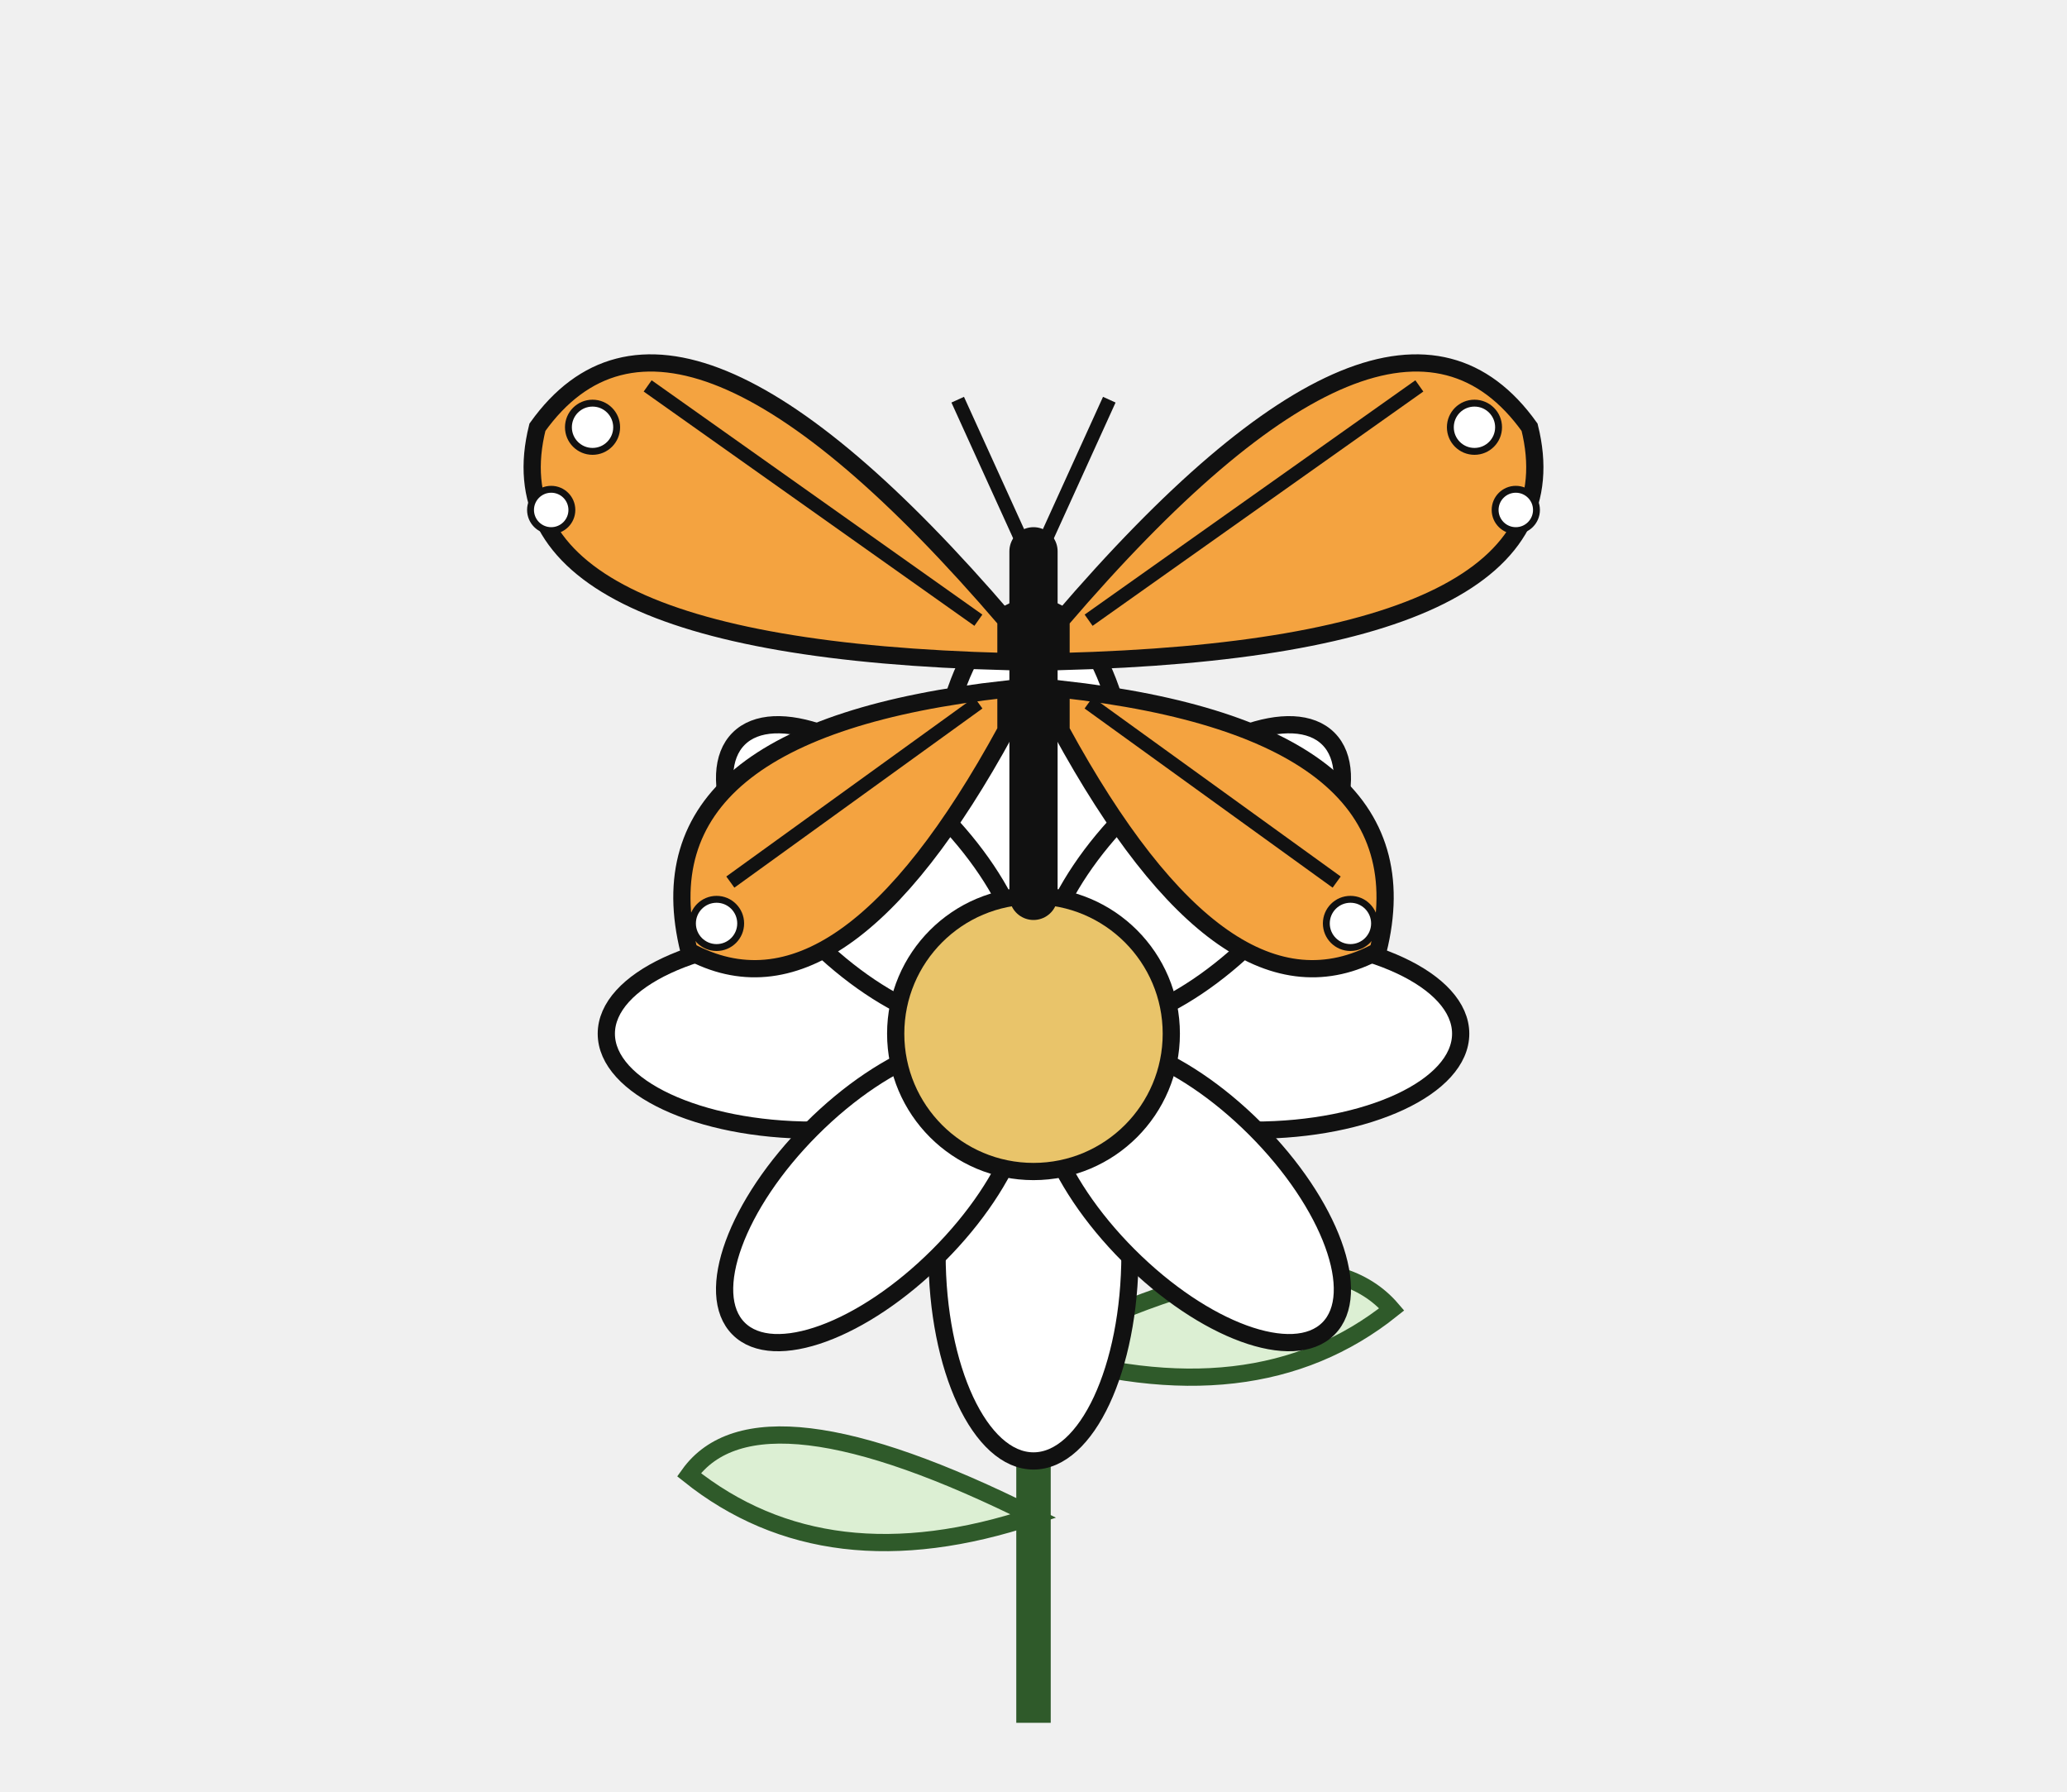
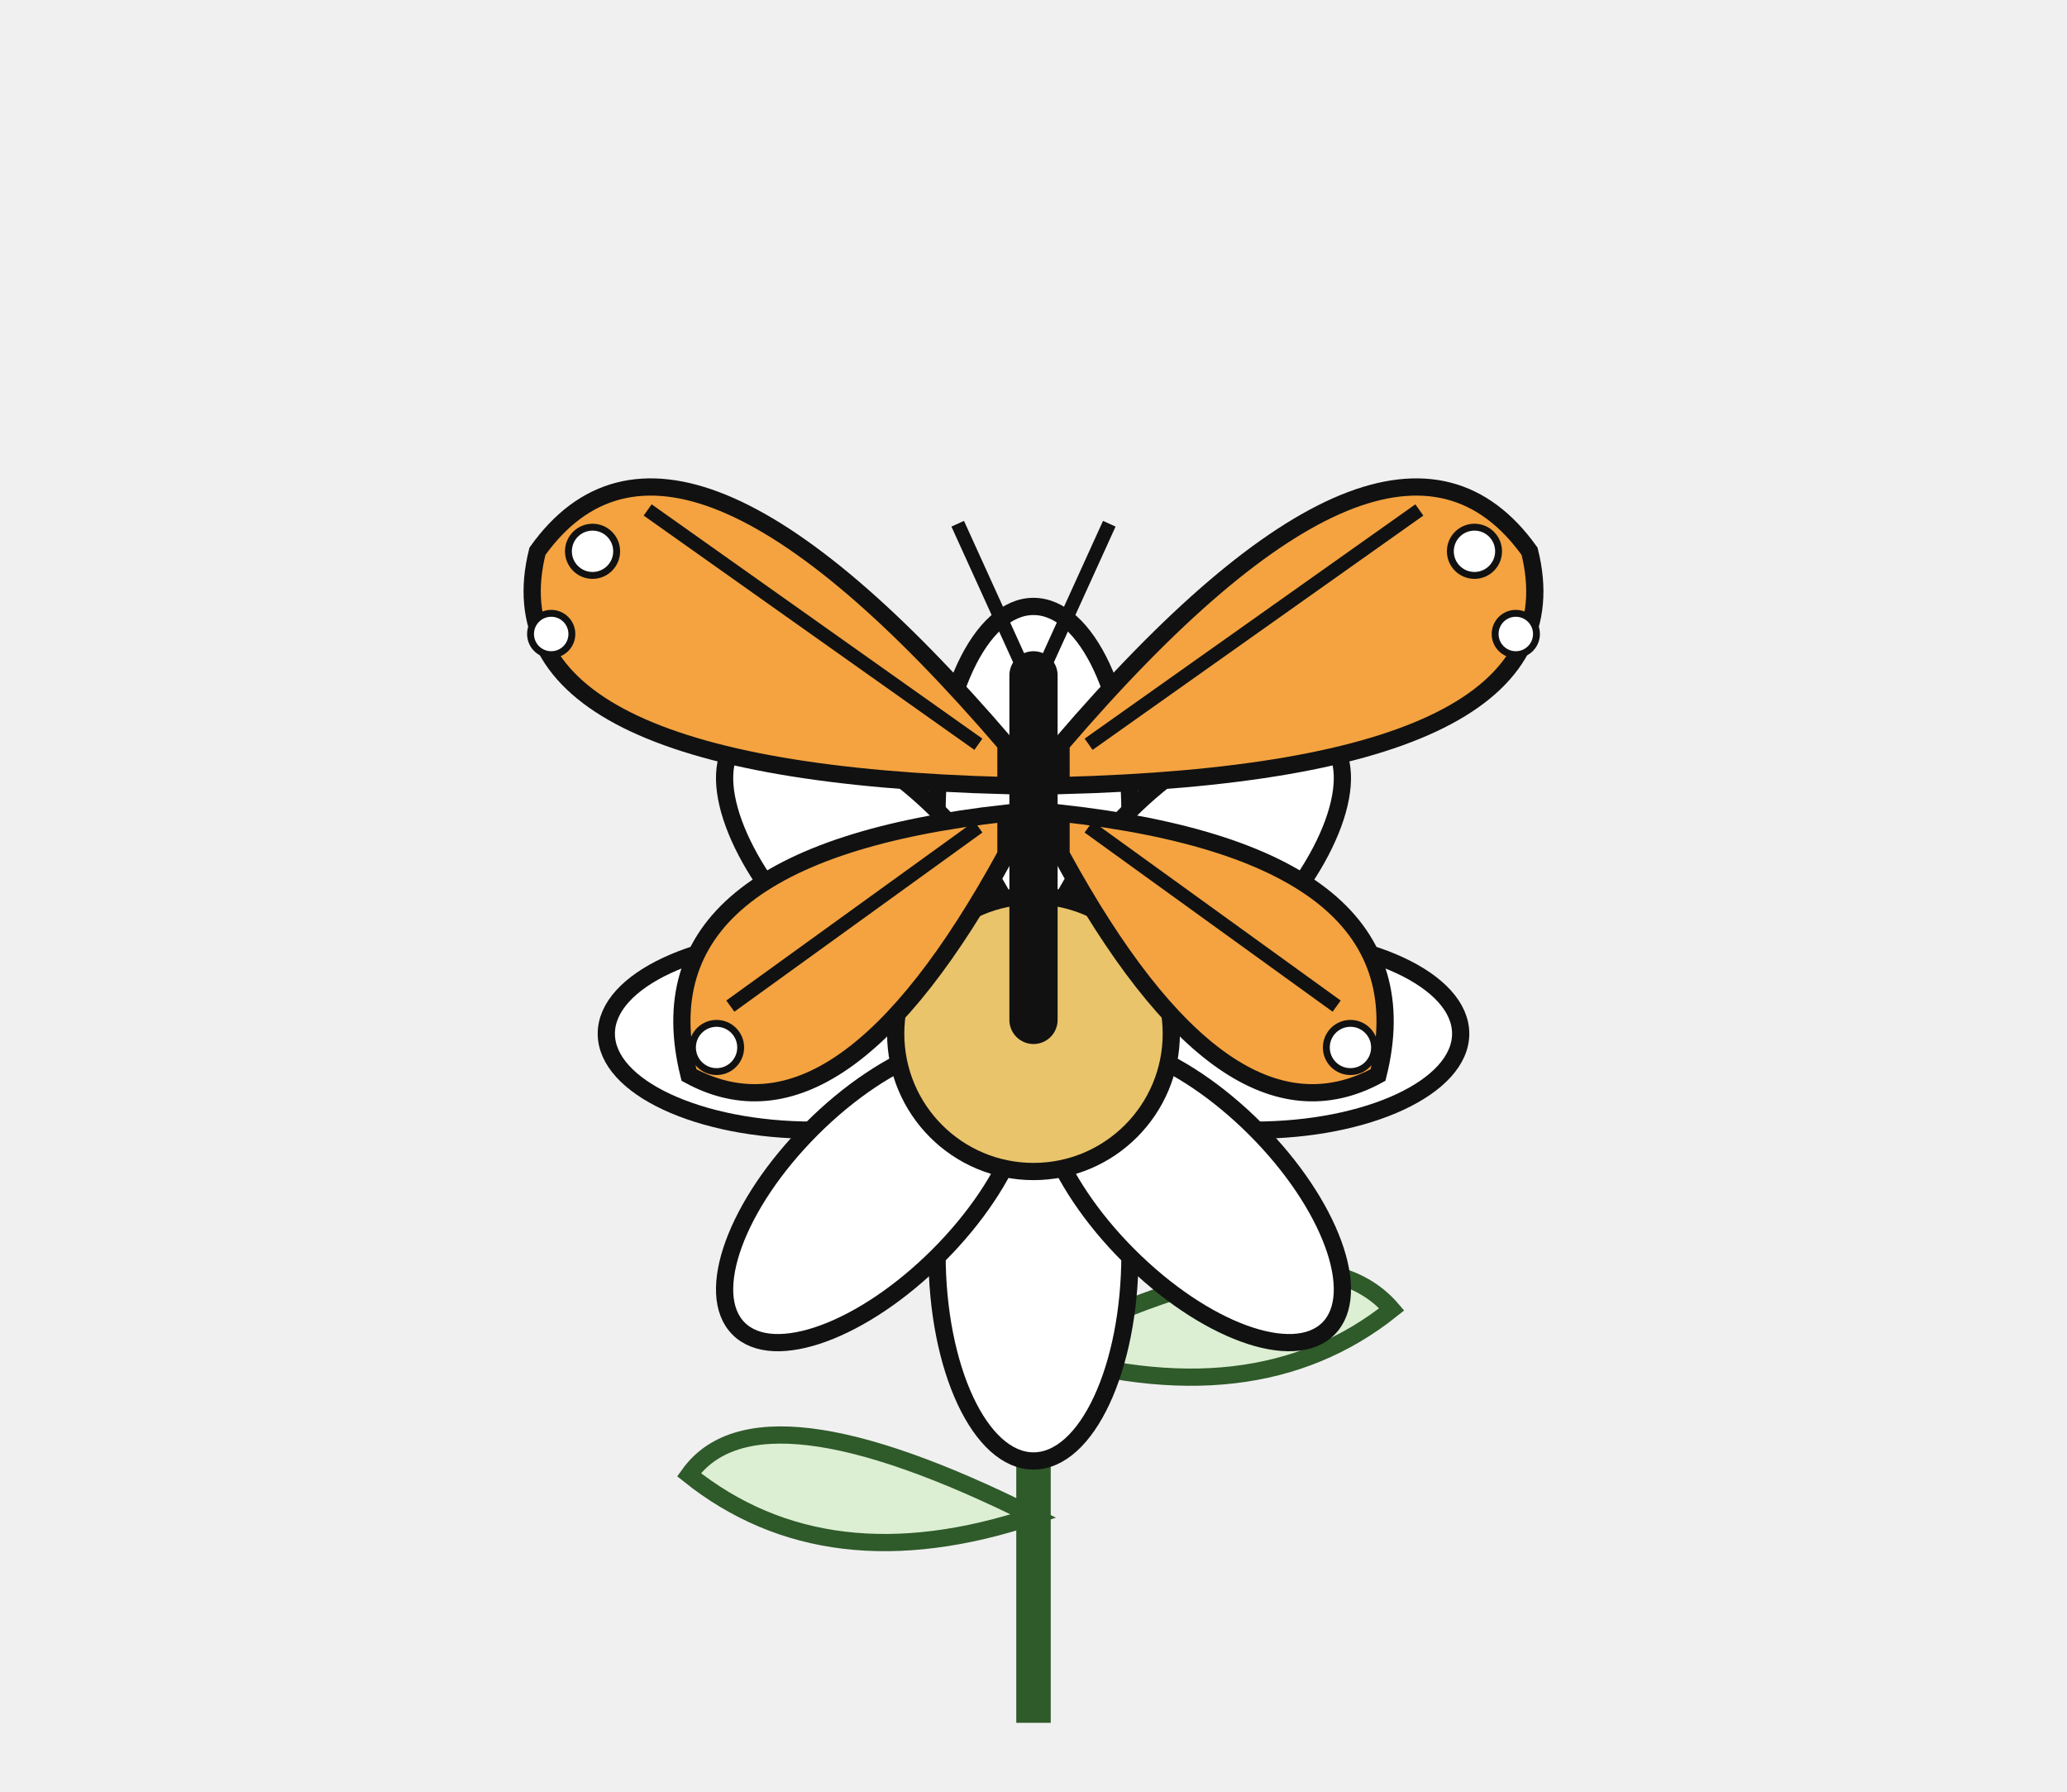
<svg xmlns="http://www.w3.org/2000/svg" viewBox="0 0 300 260" role="img" aria-labelledby="t">
  <path d="M150 250 V150" stroke="#2F5A2A" stroke-width="5" />
  <path d="M150 220 Q110 200 100 214 Q120 230 150 220 Z M150 196 Q190 176 202 190 Q182 206 150 196 Z" fill="#DCEFD3" stroke="#2F5A2A" stroke-width="2.5" />
  <g fill="#FFFFFF" stroke="#111" stroke-width="2.5">
    <ellipse cx="150" cy="118" rx="14" ry="30" />
    <ellipse cx="150" cy="182" rx="14" ry="30" transform="rotate(0)" />
    <ellipse cx="118" cy="150" rx="30" ry="14" />
    <ellipse cx="182" cy="150" rx="30" ry="14" />
    <ellipse cx="127" cy="127" rx="13" ry="28" transform="rotate(-45 127 127)" />
    <ellipse cx="173" cy="127" rx="13" ry="28" transform="rotate(45 173 127)" />
    <ellipse cx="127" cy="173" rx="13" ry="28" transform="rotate(45 127 173)" />
    <ellipse cx="173" cy="173" rx="13" ry="28" transform="rotate(-45 173 173)" />
  </g>
  <circle cx="150" cy="150" r="20" fill="#E9C46A" stroke="#111" stroke-width="2.5" />
-   <g transform="translate(150 96)">
+   <g transform="translate(150 114)">
    <g stroke="#111" stroke-width="2.5" fill="#F4A340">
      <path d="M-4 -6 Q-52 -62 -72 -34 Q-80 -2 -4 0 Z" />
      <path d="M4 -6 Q52 -62 72 -34 Q80 -2 4 0 Z" />
      <path d="M-4 4 Q-58 10 -50 42 Q-28 54 -4 10 Z" />
      <path d="M4 4 Q58 10 50 42 Q28 54 4 10 Z" />
    </g>
    <g stroke="#111" stroke-width="2" fill="none">
      <path d="M-8 -6 L-56 -40 M8 -6 L56 -40 M-8 6 L-44 32 M8 6 L44 32" />
    </g>
    <g fill="#fff" stroke="#111" stroke-width="1">
      <circle cx="-64" cy="-34" r="3.5" />
      <circle cx="64" cy="-34" r="3.5" />
      <circle cx="-46" cy="38" r="3.5" />
      <circle cx="46" cy="38" r="3.5" />
      <circle cx="-70" cy="-22" r="3" />
      <circle cx="70" cy="-22" r="3" />
    </g>
    <path d="M0 -16 V34" stroke="#111" stroke-width="7" stroke-linecap="round" />
    <path d="M-1 -16 l-10 -22 M1 -16 l10 -22" stroke="#111" stroke-width="2" />
  </g>
</svg>
